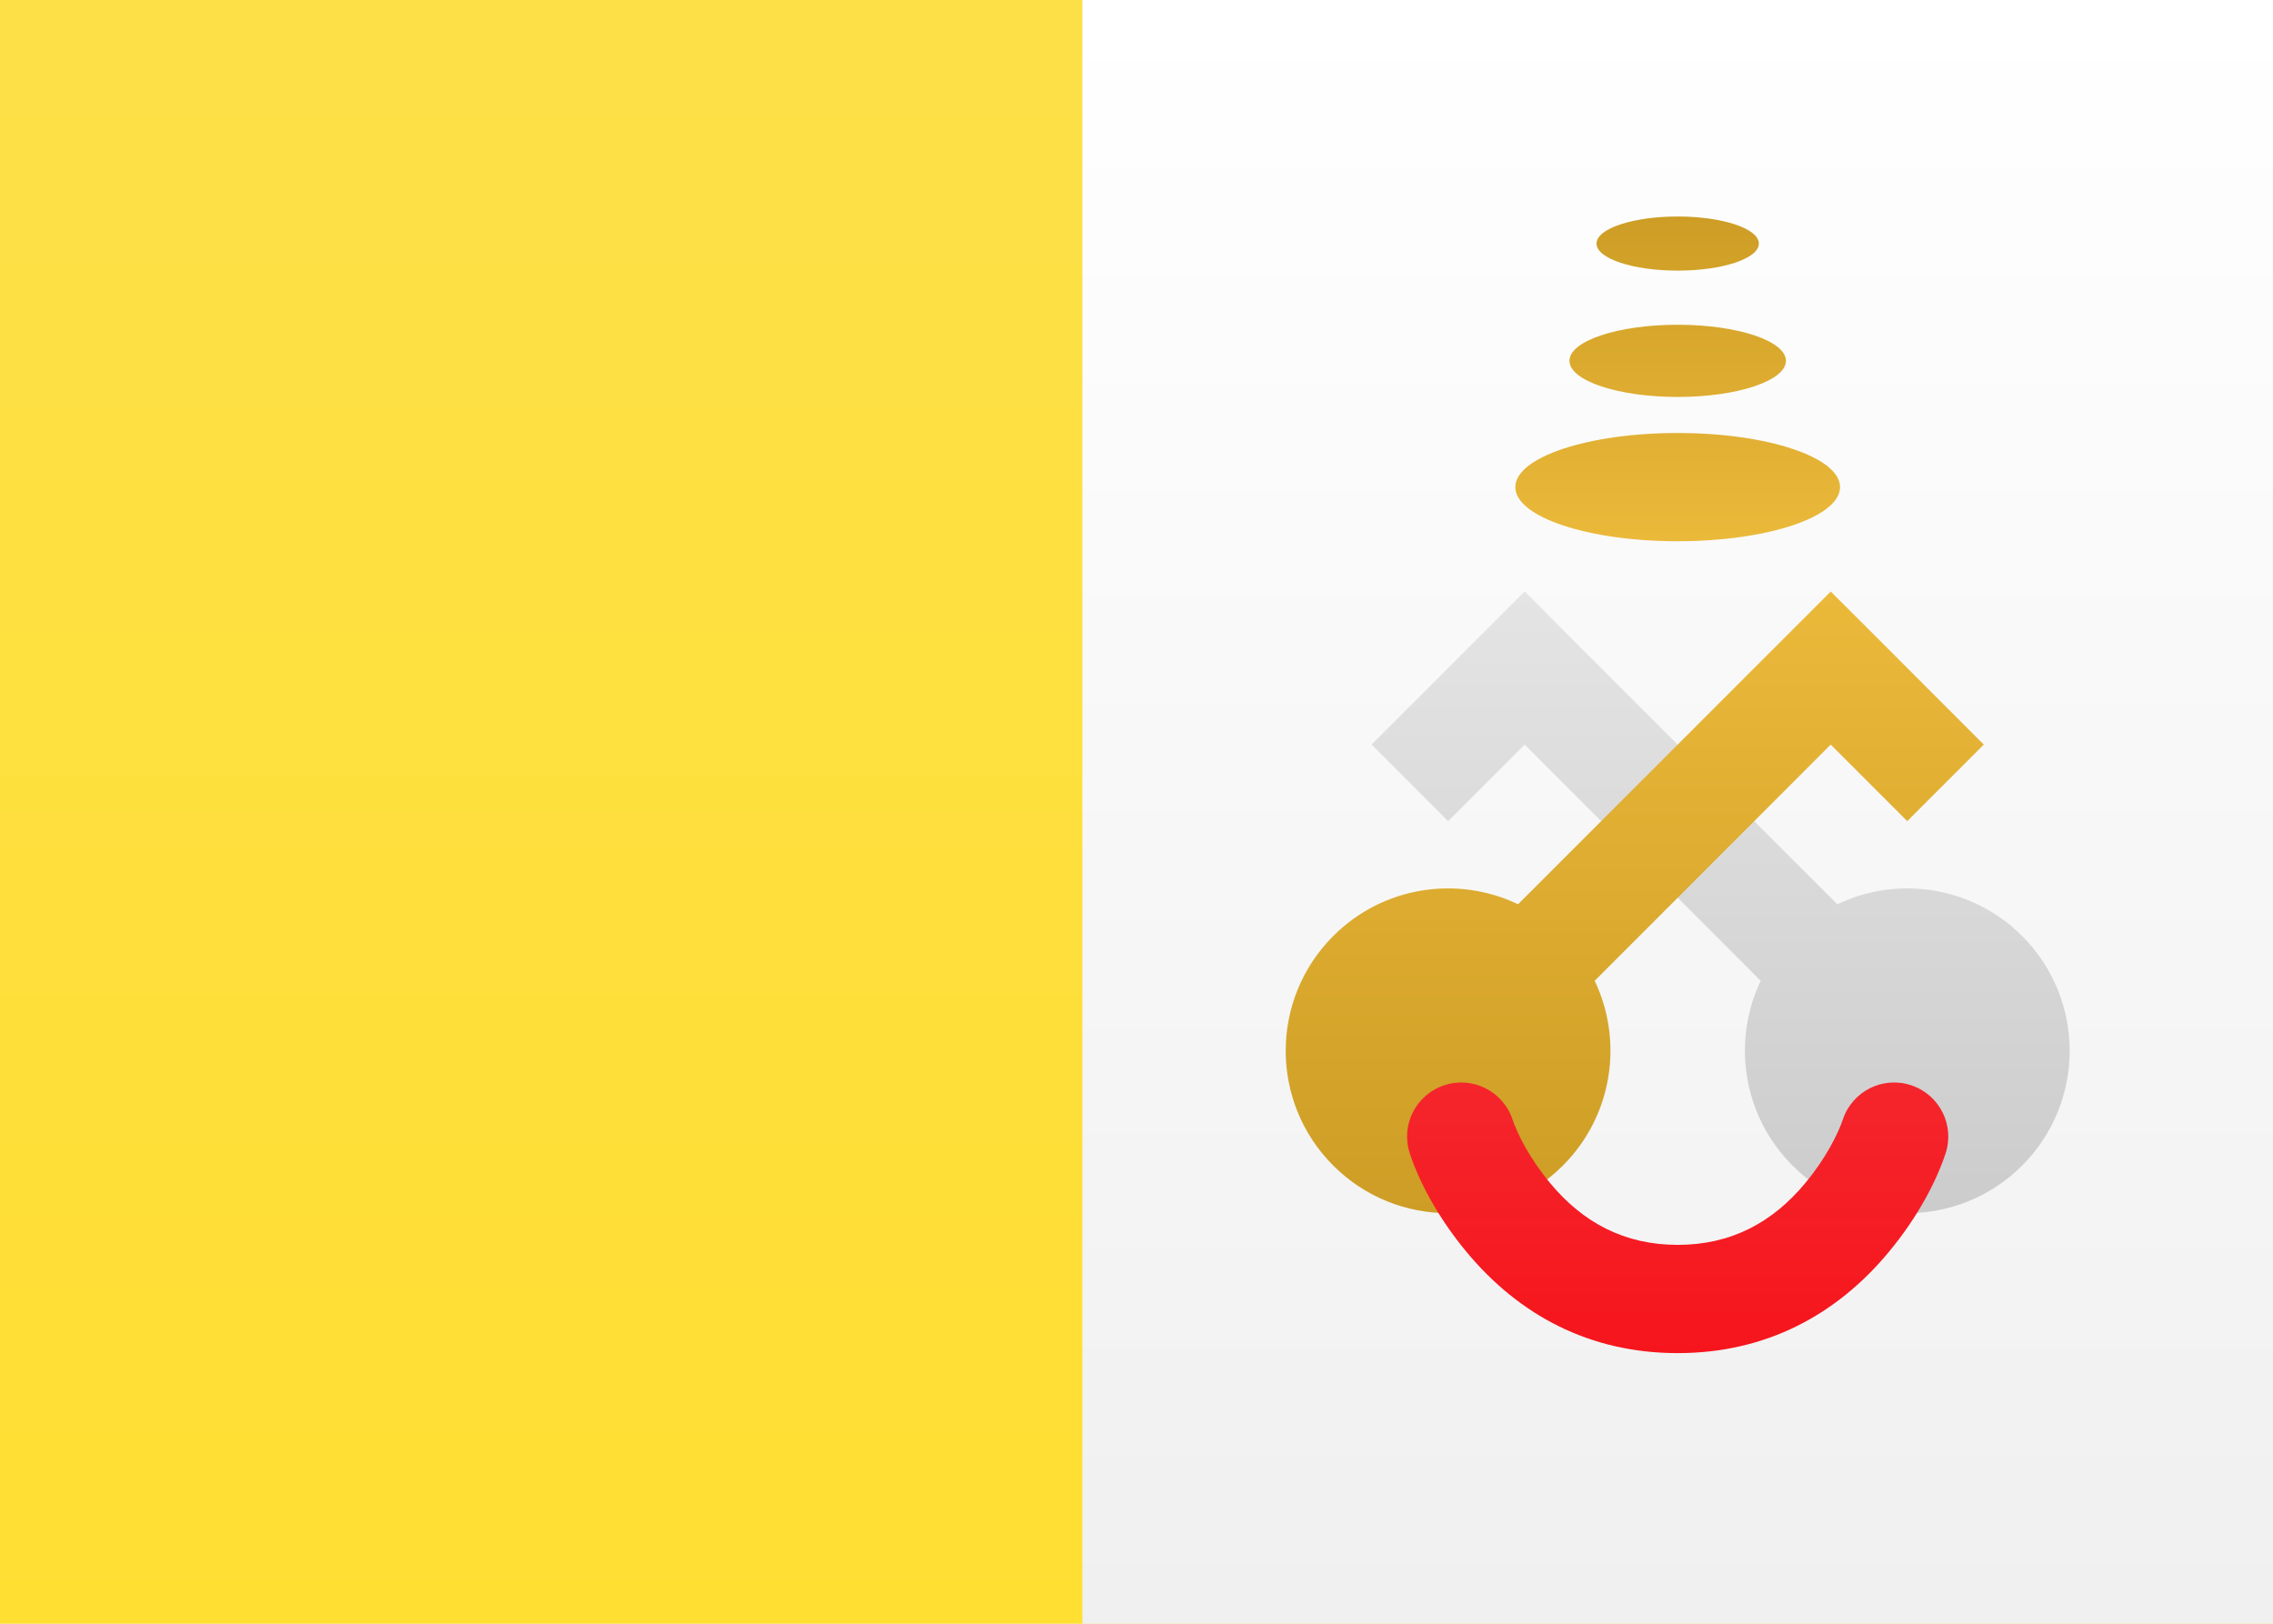
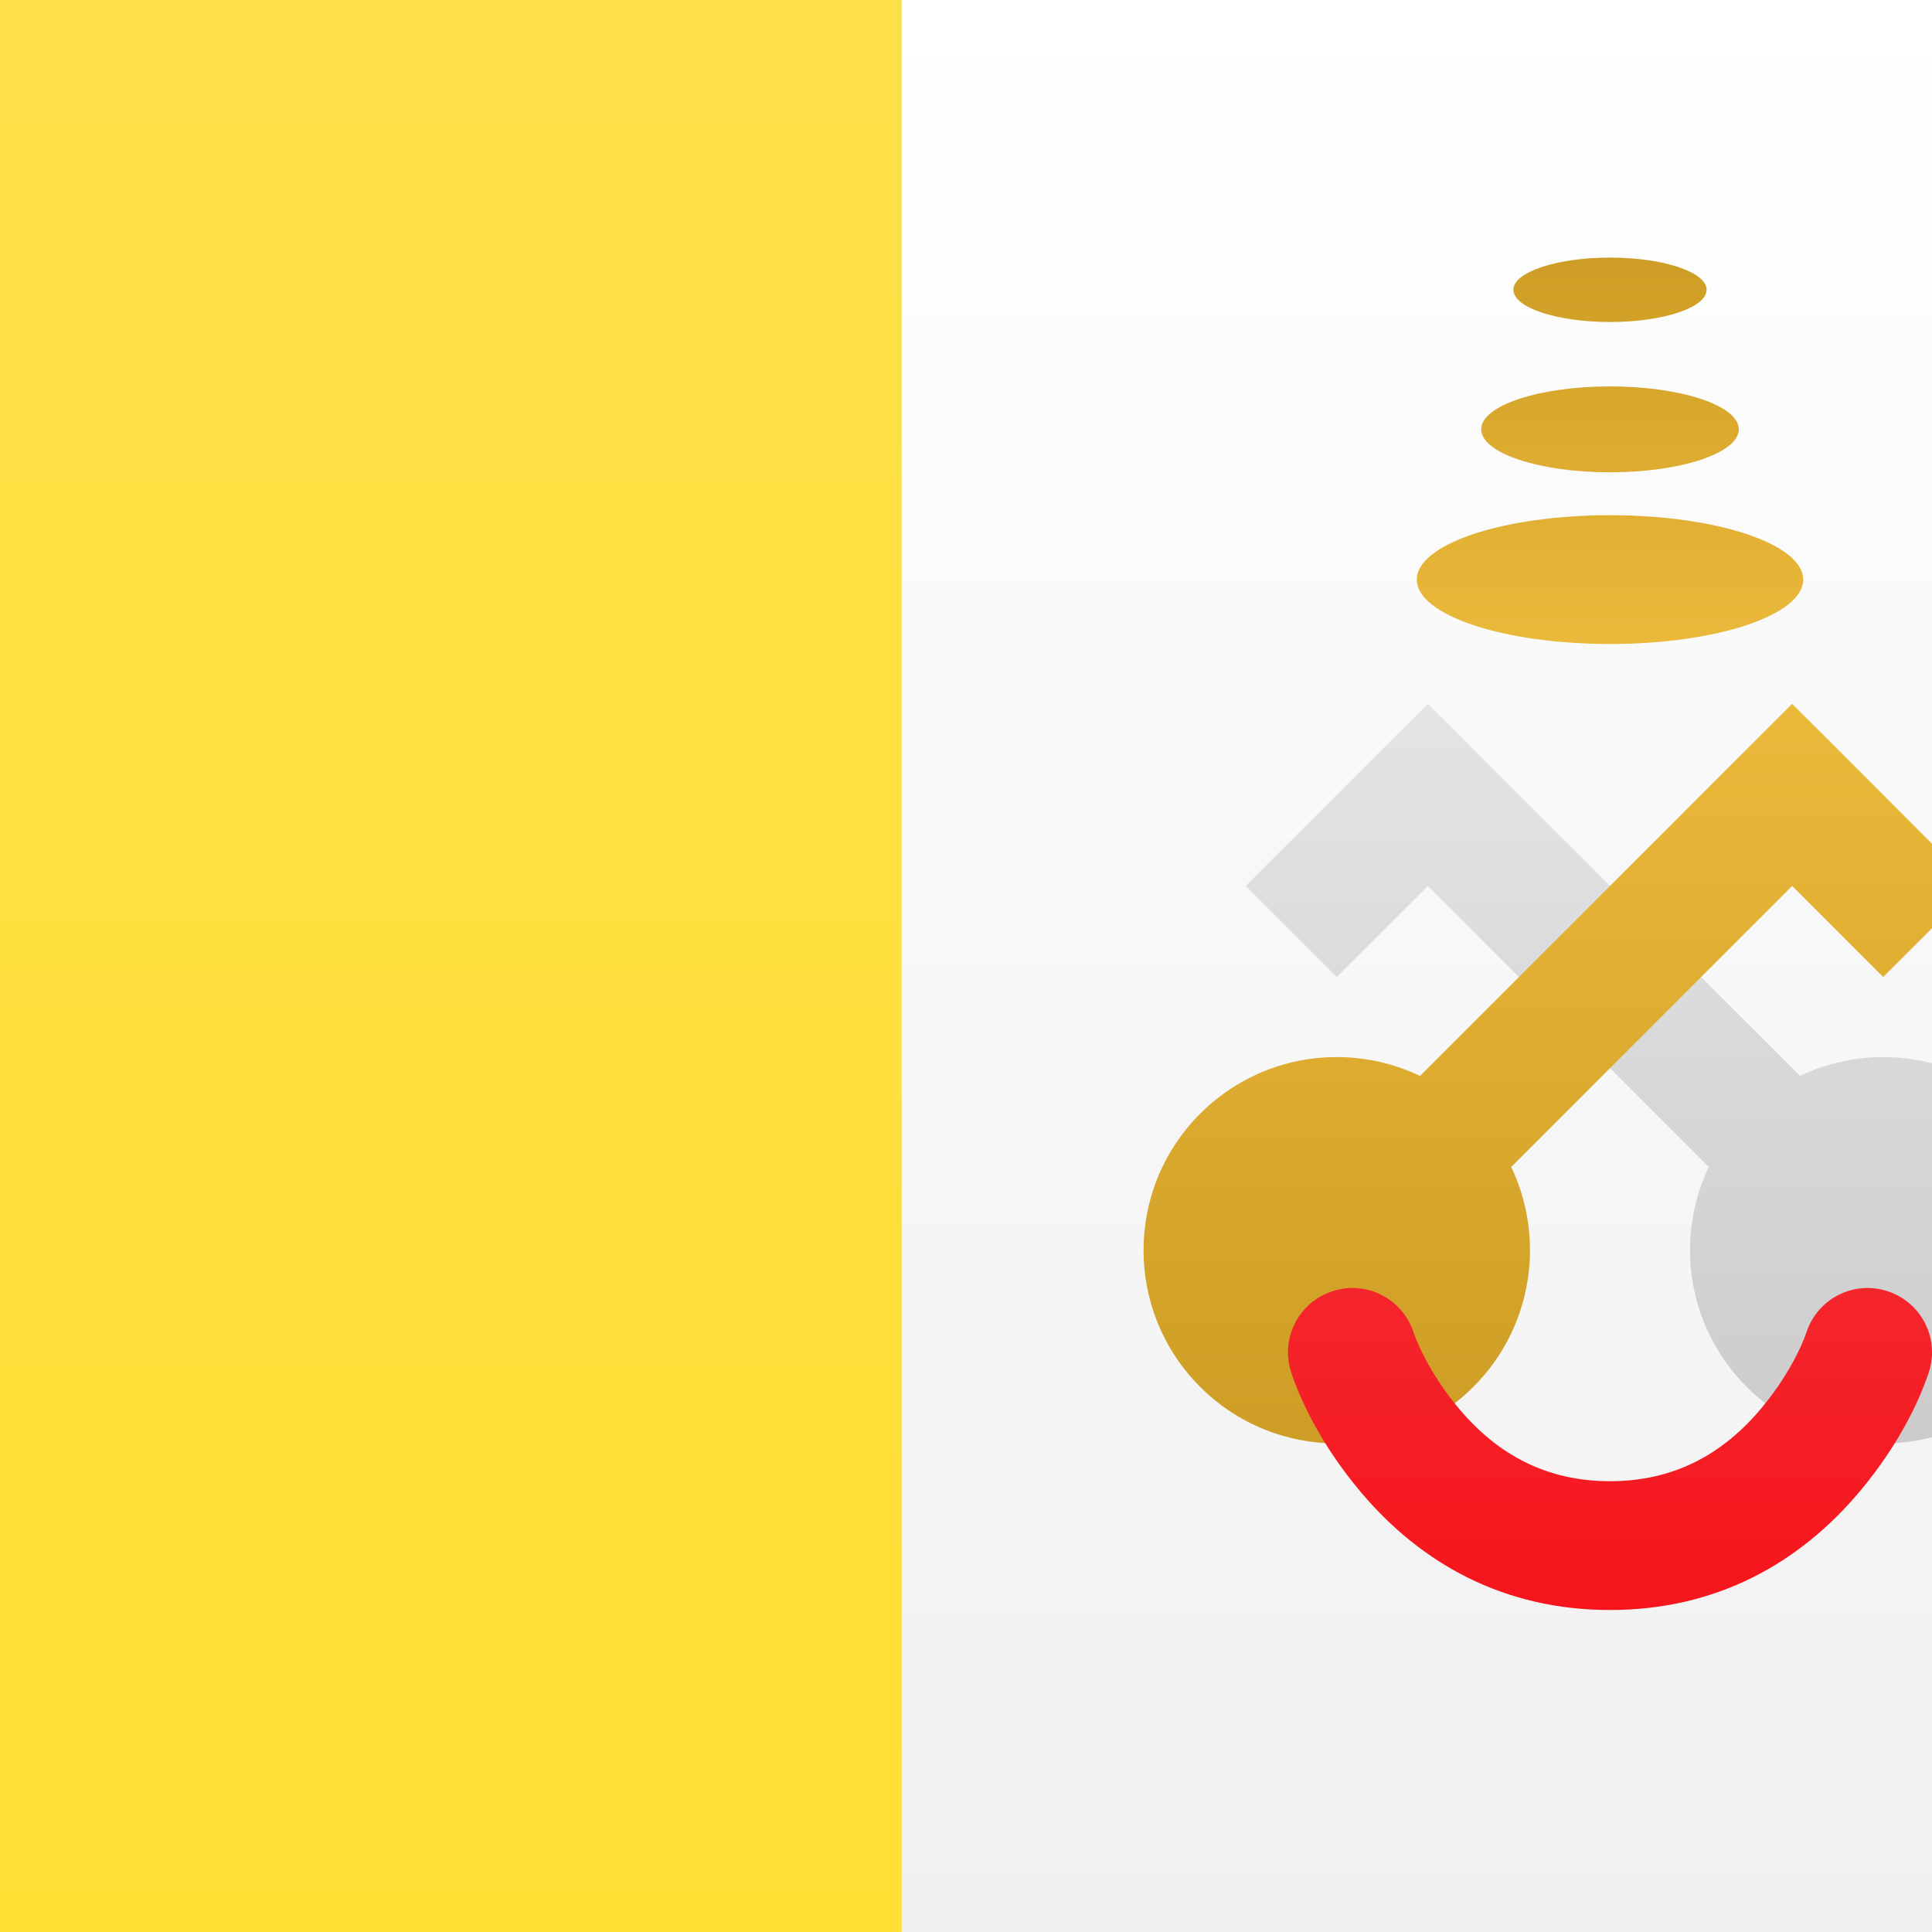
- <svg xmlns="http://www.w3.org/2000/svg" width="21px" height="15px" viewBox="0 0 21 15" version="1.1">
+ <svg xmlns="http://www.w3.org/2000/svg" width="15px" height="15px" viewBox="3 0 15 15" version="1.1">
  <defs>
    <linearGradient x1="50%" y1="0%" x2="50%" y2="100%" id="VA_linearGradient-1">
      <stop stop-color="#FFFFFF" offset="0%" />
      <stop stop-color="#F0F0F0" offset="100%" />
    </linearGradient>
    <linearGradient x1="50%" y1="0%" x2="50%" y2="100%" id="VA_linearGradient-2">
      <stop stop-color="#FDE048" offset="0%" />
      <stop stop-color="#FFDF32" offset="100%" />
    </linearGradient>
    <linearGradient x1="50%" y1="0%" x2="50%" y2="100%" id="VA_linearGradient-3">
      <stop stop-color="#CDCCCC" offset="0%" />
      <stop stop-color="#E4E4E4" offset="100%" />
    </linearGradient>
    <linearGradient x1="50%" y1="0%" x2="50%" y2="100%" id="VA_linearGradient-4">
      <stop stop-color="#CD9D25" offset="0%" />
      <stop stop-color="#EBB93A" offset="100%" />
    </linearGradient>
    <linearGradient x1="50%" y1="0%" x2="50%" y2="100%" id="VA_linearGradient-5">
      <stop stop-color="#F5252C" offset="0%" />
      <stop stop-color="#F6151C" offset="100%" />
    </linearGradient>
  </defs>
  <g id="VA_Symbols" stroke="none" stroke-width="1" fill="none" fill-rule="evenodd">
    <g id="VA_VA">
      <rect id="VA_FlagBackground" fill="url(#VA_linearGradient-1)" x="0" y="0" width="21" height="15" />
      <rect id="VA_Rectangle-2-Copy-2" fill="url(#VA_linearGradient-2)" x="0" y="0" width="21" height="15" />
      <rect id="VA_Rectangle-2" fill="url(#VA_linearGradient-1)" x="10" y="0" width="11" height="15" />
      <path d="M18.682,8.025 C19.268,7.439 19.268,6.49 18.682,5.904 C18.096,5.318 17.146,5.318 16.561,5.904 C16.099,6.366 16.001,7.054 16.267,7.611 L14.086,9.793 L13.732,9.439 L13.379,9.086 L12.672,9.793 L13.025,10.146 L13.732,10.854 L14.086,11.207 L14.439,10.854 L16.975,8.318 C17.532,8.585 18.22,8.487 18.682,8.025 Z" id="VA_Combined-Shape" fill="url(#VA_linearGradient-3)" transform="translate(15.89645, 8.335786) scale(1, -1) translate(-15.89645, -8.335786) " />
      <path d="M14.025,8.318 C13.468,8.585 12.78,8.487 12.318,8.025 C11.732,7.439 11.732,6.49 12.318,5.904 C12.904,5.318 13.854,5.318 14.439,5.904 C14.901,6.366 14.999,7.054 14.733,7.611 L16.914,9.793 L17.268,9.439 L17.621,9.086 L18.328,9.793 L17.975,10.146 L17.268,10.854 L16.914,11.207 L16.561,10.854 L14.025,8.318 L14.025,8.318 Z" id="VA_Combined-Shape-Copy" fill="url(#VA_linearGradient-4)" transform="translate(15.10355, 8.335786) scale(1, -1) translate(-15.10355, -8.335786) " />
      <path d="M15.5,5 C14.672,5 14,4.776 14,4.5 C14,4.224 14.672,4 15.5,4 C16.328,4 17,4.224 17,4.5 C17,4.776 16.328,5 15.5,5 Z M15.5,2.5 C15.086,2.5 14.75,2.388 14.75,2.25 C14.75,2.112 15.086,2 15.5,2 C15.914,2 16.25,2.112 16.25,2.25 C16.25,2.388 15.914,2.5 15.5,2.5 Z M15.5,3.667 C14.948,3.667 14.5,3.517 14.5,3.333 C14.5,3.149 14.948,3 15.5,3 C16.052,3 16.5,3.149 16.5,3.333 C16.5,3.517 16.052,3.667 15.5,3.667 Z" id="VA_Combined-Shape" fill="url(#VA_linearGradient-4)" />
      <path d="M13.026,10.658 C13.106,10.9 13.273,11.234 13.553,11.57 C14.033,12.146 14.683,12.5 15.5,12.5 C16.317,12.5 16.967,12.146 17.447,11.57 C17.727,11.234 17.894,10.9 17.974,10.658 C18.062,10.396 17.92,10.113 17.658,10.026 C17.396,9.938 17.113,10.08 17.026,10.342 C16.981,10.475 16.867,10.703 16.678,10.93 C16.377,11.292 15.995,11.5 15.5,11.5 C15.005,11.5 14.623,11.292 14.322,10.93 C14.133,10.703 14.019,10.475 13.974,10.342 C13.887,10.08 13.604,9.938 13.342,10.026 C13.08,10.113 12.938,10.396 13.026,10.658 Z" id="VA_Line" fill="url(#VA_linearGradient-5)" fill-rule="nonzero" />
    </g>
  </g>
</svg>
